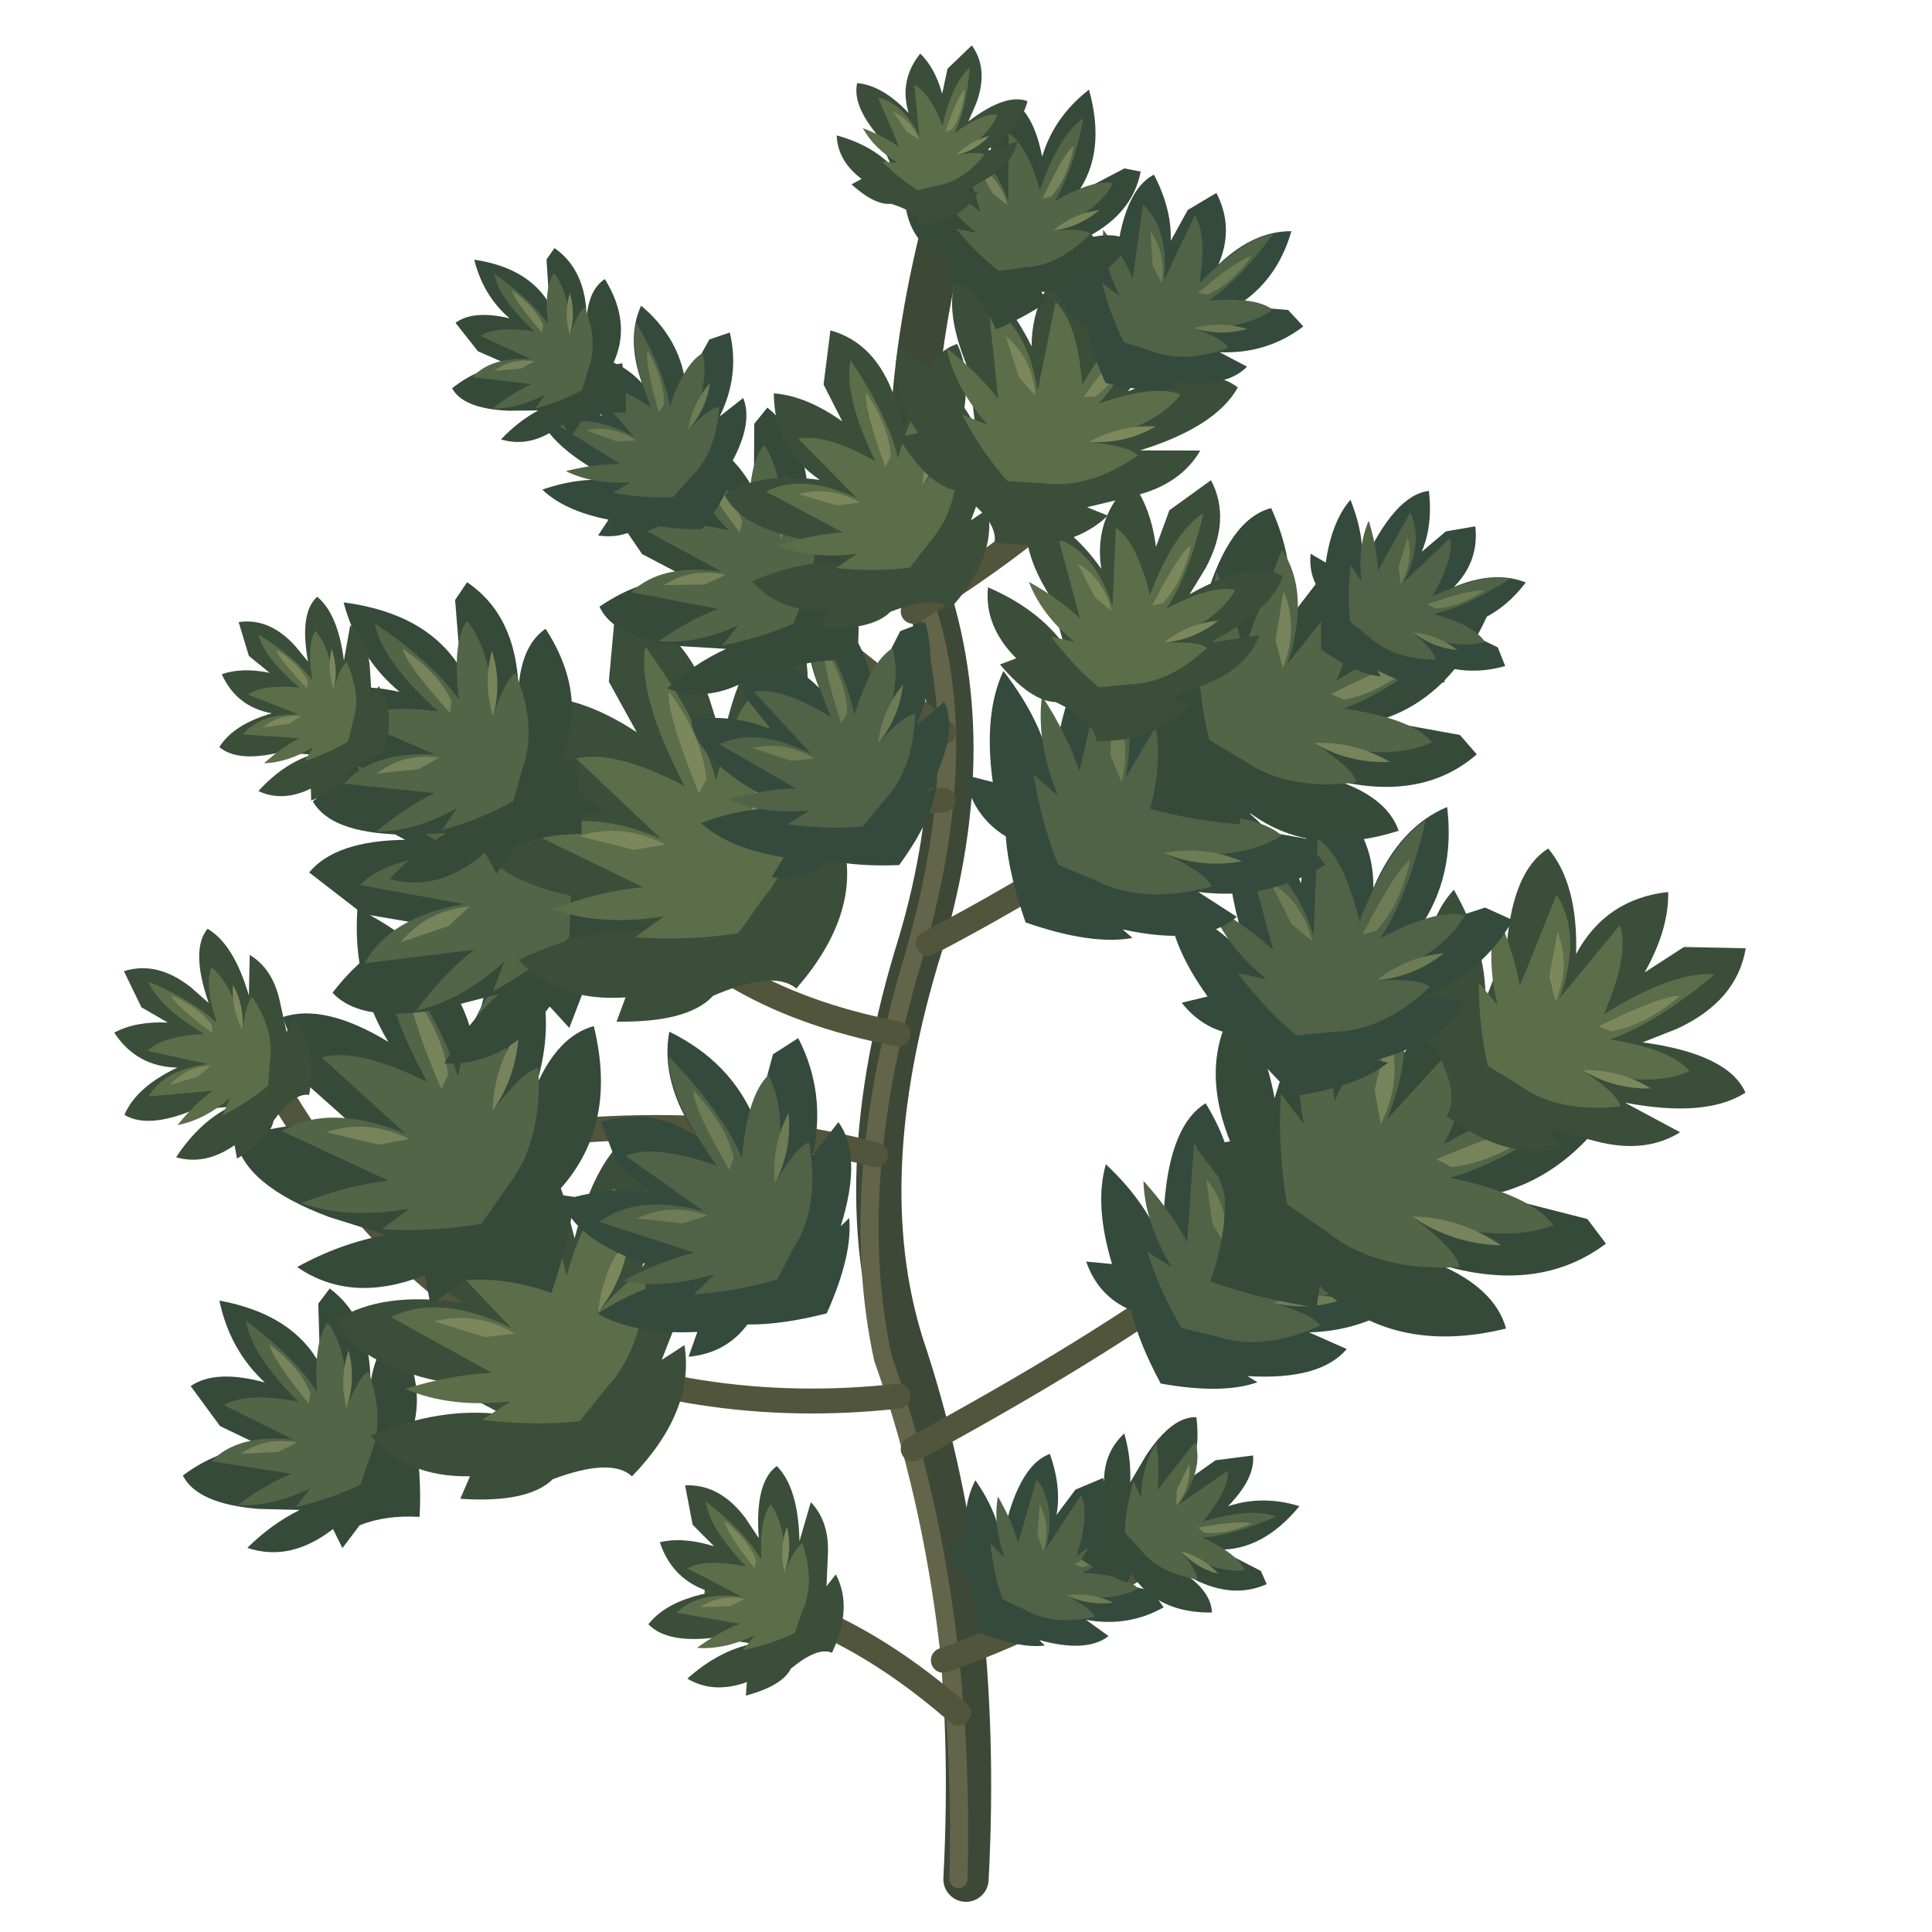
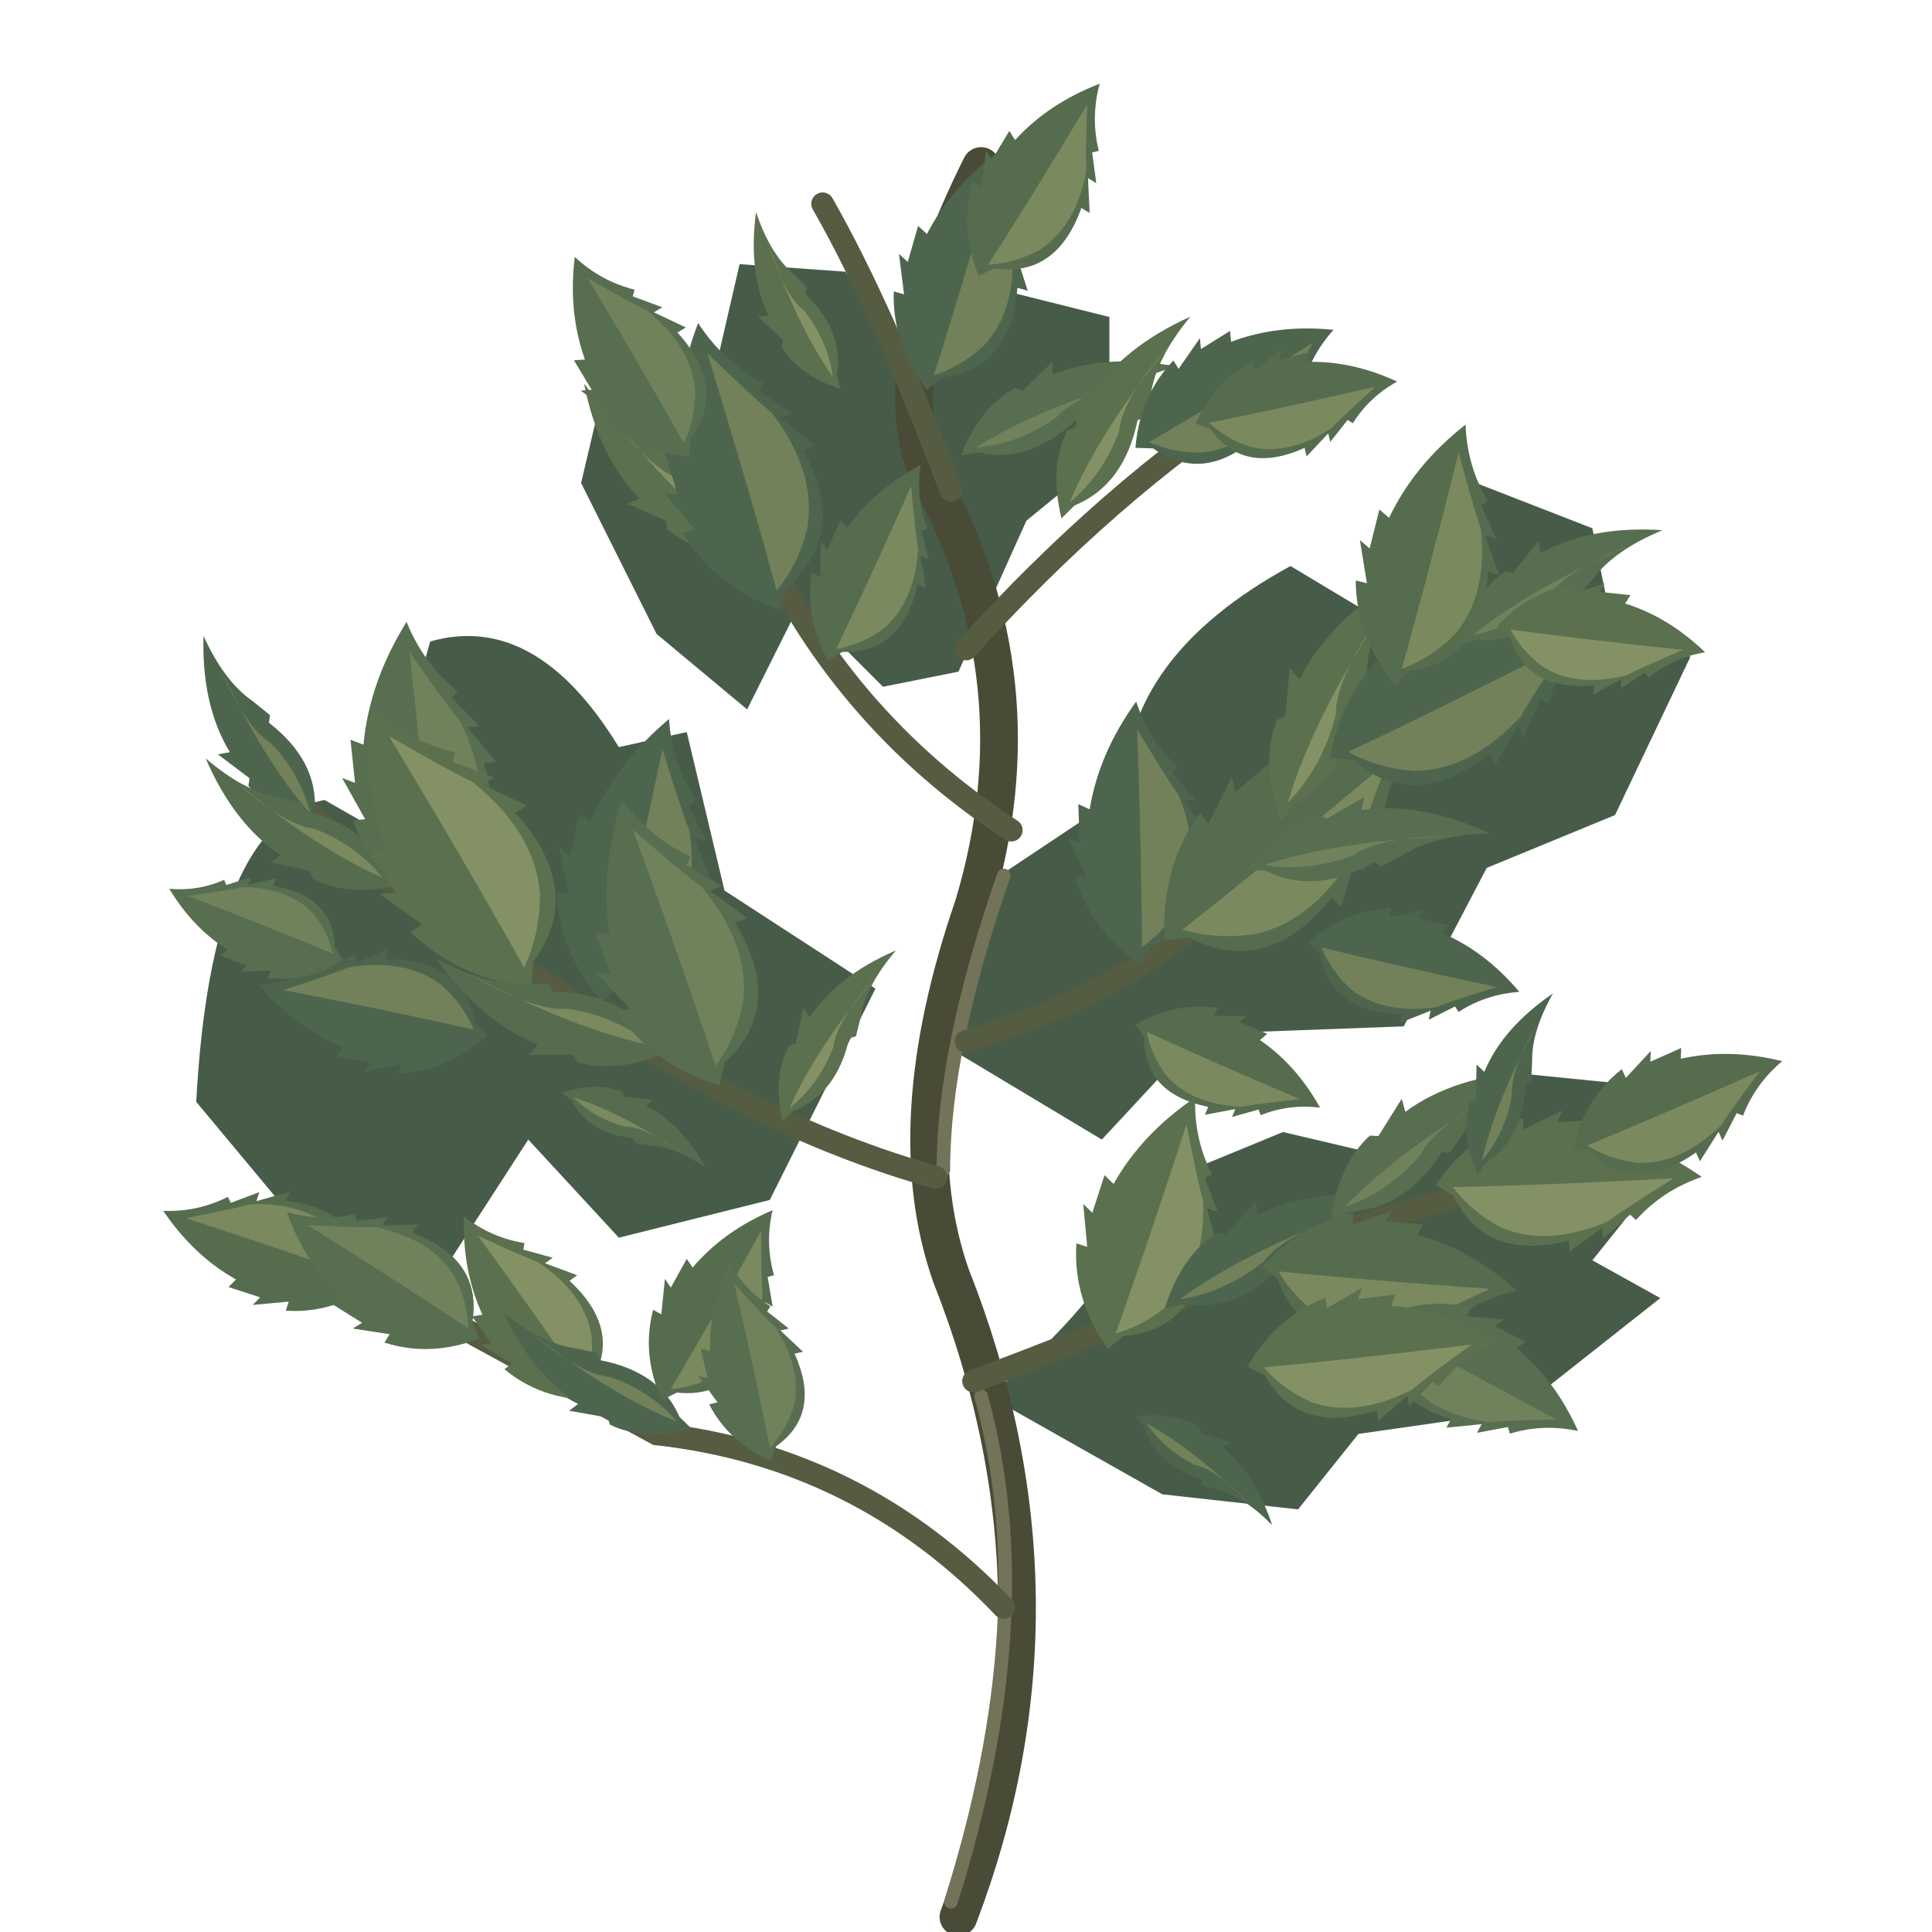
- <svg xmlns="http://www.w3.org/2000/svg" width="256" height="256" viewBox="0 0 256 256">
-   <g fill="none" stroke-linecap="round" stroke-linejoin="round">
-     <path stroke="#3e4836" stroke-width="6" d="M128 249 Q130 211 120 180 Q112 157 122 125 Q130 98 122 76 Q118 52 128 20" />
-     <path stroke="#62654a" stroke-width="2.4" d="M127 249 Q128 211 117 180 Q112 157 121 127 Q130 96 121 76" />
-     <path stroke="#51553c" stroke-width="3.3" d="M127 227 Q111 213 95 211 M125 220 Q142 214 158 203  M119 185 Q92 188 68 177 Q50 167 36 143 M121 192 Q145 179 160 168 Q181 153 208 135  M116 153 Q93 147 66 151 M119 137 Q93 132 83 115 Q63 104 40 94 M123 125 Q146 113 163 99 Q177 87 188 79  M125 106 Q103 107 89 111 M125 97 Q104 80 96 74 Q80 61 72 47  M121 81 Q142 68 152 55 M122 62 Q139 58 156 39" />
-   </g>
-   <g transform="translate(41 190) rotate(-53) scale(0.63)">
-     <path fill="#354a39" d="M0 29 Q-4 23-9 20 L-15 20-13 16 Q-24 13-27 4 Q-20 5-14 8 L-19 1 Q-26-10-23-16 Q-13-13-8-6 L-10-16-7-26 Q-1-24 3-14 Q4-24 11-32 Q18-18 13-7 L23-15 27-15 Q27-4 16 4 Q23 0 28 2 Q22 16 9 18 L11 20 Q6 25 0 29Z" />
-     <path fill="#536547" d="M-17-13 Q-9-12-3-2 L-6-18 Q-1-16 4-6 Q6-20 11-25 Q11-12 8-4 Q16-11 21-11 Q19-4 9 3 Q16 1 18 2 Q12 11 4 13 L-2 15 Q-8 12-14 7 L-9 7 Q-17 3-21-3 Q-14-1-9 2Z" />
-     <path fill="#77835b" d="M-12-9 Q-6-7-3-1 L-7-3Z M5-4 Q8-16 10-18 Q10-10 7-5Z M9 3 Q13-2 19-4 Q15 1 9 3Z" />
-   </g>
-   <g transform="translate(71 176) rotate(-33) scale(0.9)">
-     <path fill="#3a4e39" d="M0 26 Q-1 22-10 20 Q-15 21-23 15 L-20 13 Q-28 8-29 0 Q-18 2-11 8 L-16-1 Q-25-10-24-17 Q-16-17-7-9 Q-11-19-5-28 Q0-24 3-16 L4-24 11-32 Q17-25 14-14 L12-8 Q23-18 30-16 Q29-8 18 1 L28-3 Q27 4 20 9 L13 14 17 14 Q13 23 0 26Z" />
-     <path fill="#5c6d49" d="M-17-13 Q-9-12-3-2 L-6-18 Q-1-16 4-6 Q6-20 11-25 Q11-12 8-4 Q16-11 21-11 Q19-4 9 3 Q16 1 18 2 Q12 11 4 13 L-2 15 Q-8 12-14 7 L-9 7 Q-17 3-21-3 Q-14-1-9 2Z" />
-     <path fill="#7c885c" d="M-12-9 Q-6-7-3-1 L-7-3Z M5-4 Q8-16 10-18 Q10-10 7-5Z M9 3 Q13-2 19-4 Q15 1 9 3Z" />
-   </g>
-   <g transform="translate(96 160) rotate(-44) scale(0.78)">
-     <path fill="#344a3c" d="M0 25 Q-7 21-11 17 Q-17 18-22 14 L-18 12 Q-26 5-28-2 Q-18 0-12 5 Q-23-12-19-20 Q-11-16-7-10 L-8-18-5-25 Q3-21 5-12 Q7-23 14-28 Q18-17 14-7 L24-13 29-12 Q26-2 17 4 L24 3 Q23 10 12 16 L14 16 Q10 21 0 25Z" />
-     <path fill="#506347" d="M-17-13 Q-9-12-3-2 L-6-18 Q-1-16 4-6 Q6-20 11-25 Q11-12 8-4 Q16-11 21-11 Q19-4 9 3 Q16 1 18 2 Q12 11 4 13 L-2 15 Q-8 12-14 7 L-9 7 Q-17 3-21-3 Q-14-1-9 2Z" />
-     <path fill="#6d7c54" d="M-12-9 Q-6-7-3-1 L-7-3Z M5-4 Q8-16 10-18 Q10-10 7-5Z M9 3 Q13-2 19-4 Q15 1 9 3Z" />
-   </g>
-   <g transform="translate(57 150) rotate(-37) scale(0.92)">
-     <path fill="#354a39" d="M0 29 Q-4 23-9 20 L-15 20-13 16 Q-24 13-27 4 Q-20 5-14 8 L-19 1 Q-26-10-23-16 Q-13-13-8-6 L-10-16-7-26 Q-1-24 3-14 Q4-24 11-32 Q18-18 13-7 L23-15 27-15 Q27-4 16 4 Q23 0 28 2 Q22 16 9 18 L11 20 Q6 25 0 29Z" />
-     <path fill="#536547" d="M-17-13 Q-9-12-3-2 L-6-18 Q-1-16 4-6 Q6-20 11-25 Q11-12 8-4 Q16-11 21-11 Q19-4 9 3 Q16 1 18 2 Q12 11 4 13 L-2 15 Q-8 12-14 7 L-9 7 Q-17 3-21-3 Q-14-1-9 2Z" />
-     <path fill="#77835b" d="M-12-9 Q-6-7-3-1 L-7-3Z M5-4 Q8-16 10-18 Q10-10 7-5Z M9 3 Q13-2 19-4 Q15 1 9 3Z" />
-   </g>
-   <g transform="translate(29 140) rotate(-67) scale(0.5)">
-     <path fill="#3a4e39" d="M0 26 Q-1 22-10 20 Q-15 21-23 15 L-20 13 Q-28 8-29 0 Q-18 2-11 8 L-16-1 Q-25-10-24-17 Q-16-17-7-9 Q-11-19-5-28 Q0-24 3-16 L4-24 11-32 Q17-25 14-14 L12-8 Q23-18 30-16 Q29-8 18 1 L28-3 Q27 4 20 9 L13 14 17 14 Q13 23 0 26Z" />
-     <path fill="#5c6d49" d="M-17-13 Q-9-12-3-2 L-6-18 Q-1-16 4-6 Q6-20 11-25 Q11-12 8-4 Q16-11 21-11 Q19-4 9 3 Q16 1 18 2 Q12 11 4 13 L-2 15 Q-8 12-14 7 L-9 7 Q-17 3-21-3 Q-14-1-9 2Z" />
-     <path fill="#7c885c" d="M-12-9 Q-6-7-3-1 L-7-3Z M5-4 Q8-16 10-18 Q10-10 7-5Z M9 3 Q13-2 19-4 Q15 1 9 3Z" />
-   </g>
-   <g transform="translate(164 167) rotate(32) scale(0.77)">
-     <path fill="#344a3c" d="M0 25 Q-7 21-11 17 Q-17 18-22 14 L-18 12 Q-26 5-28-2 Q-18 0-12 5 Q-23-12-19-20 Q-11-16-7-10 L-8-18-5-25 Q3-21 5-12 Q7-23 14-28 Q18-17 14-7 L24-13 29-12 Q26-2 17 4 L24 3 Q23 10 12 16 L14 16 Q10 21 0 25Z" />
-     <path fill="#506347" d="M-17-13 Q-9-12-3-2 L-6-18 Q-1-16 4-6 Q6-20 11-25 Q11-12 8-4 Q16-11 21-11 Q19-4 9 3 Q16 1 18 2 Q12 11 4 13 L-2 15 Q-8 12-14 7 L-9 7 Q-17 3-21-3 Q-14-1-9 2Z" />
-     <path fill="#6d7c54" d="M-12-9 Q-6-7-3-1 L-7-3Z M5-4 Q8-16 10-18 Q10-10 7-5Z M9 3 Q13-2 19-4 Q15 1 9 3Z" />
-   </g>
-   <g transform="translate(184 152) rotate(53) scale(1.02)">
-     <path fill="#354a39" d="M0 29 Q-4 23-9 20 L-15 20-13 16 Q-24 13-27 4 Q-20 5-14 8 L-19 1 Q-26-10-23-16 Q-13-13-8-6 L-10-16-7-26 Q-1-24 3-14 Q4-24 11-32 Q18-18 13-7 L23-15 27-15 Q27-4 16 4 Q23 0 28 2 Q22 16 9 18 L11 20 Q6 25 0 29Z" />
-     <path fill="#536547" d="M-17-13 Q-9-12-3-2 L-6-18 Q-1-16 4-6 Q6-20 11-25 Q11-12 8-4 Q16-11 21-11 Q19-4 9 3 Q16 1 18 2 Q12 11 4 13 L-2 15 Q-8 12-14 7 L-9 7 Q-17 3-21-3 Q-14-1-9 2Z" />
-     <path fill="#77835b" d="M-12-9 Q-6-7-3-1 L-7-3Z M5-4 Q8-16 10-18 Q10-10 7-5Z M9 3 Q13-2 19-4 Q15 1 9 3Z" />
-   </g>
-   <g transform="translate(207 135) rotate(50) scale(0.77)">
-     <path fill="#3a4e39" d="M0 26 Q-1 22-10 20 Q-15 21-23 15 L-20 13 Q-28 8-29 0 Q-18 2-11 8 L-16-1 Q-25-10-24-17 Q-16-17-7-9 Q-11-19-5-28 Q0-24 3-16 L4-24 11-32 Q17-25 14-14 L12-8 Q23-18 30-16 Q29-8 18 1 L28-3 Q27 4 20 9 L13 14 17 14 Q13 23 0 26Z" />
-     <path fill="#5c6d49" d="M-17-13 Q-9-12-3-2 L-6-18 Q-1-16 4-6 Q6-20 11-25 Q11-12 8-4 Q16-11 21-11 Q19-4 9 3 Q16 1 18 2 Q12 11 4 13 L-2 15 Q-8 12-14 7 L-9 7 Q-17 3-21-3 Q-14-1-9 2Z" />
-     <path fill="#7c885c" d="M-12-9 Q-6-7-3-1 L-7-3Z M5-4 Q8-16 10-18 Q10-10 7-5Z M9 3 Q13-2 19-4 Q15 1 9 3Z" />
-   </g>
-   <g transform="translate(176 126) rotate(13) scale(0.79)">
-     <path fill="#344a3c" d="M0 25 Q-7 21-11 17 Q-17 18-22 14 L-18 12 Q-26 5-28-2 Q-18 0-12 5 Q-23-12-19-20 Q-11-16-7-10 L-8-18-5-25 Q3-21 5-12 Q7-23 14-28 Q18-17 14-7 L24-13 29-12 Q26-2 17 4 L24 3 Q23 10 12 16 L14 16 Q10 21 0 25Z" />
-     <path fill="#506347" d="M-17-13 Q-9-12-3-2 L-6-18 Q-1-16 4-6 Q6-20 11-25 Q11-12 8-4 Q16-11 21-11 Q19-4 9 3 Q16 1 18 2 Q12 11 4 13 L-2 15 Q-8 12-14 7 L-9 7 Q-17 3-21-3 Q-14-1-9 2Z" />
-     <path fill="#6d7c54" d="M-12-9 Q-6-7-3-1 L-7-3Z M5-4 Q8-16 10-18 Q10-10 7-5Z M9 3 Q13-2 19-4 Q15 1 9 3Z" />
-   </g>
-   <g transform="translate(64 118) rotate(-69) scale(0.86)">
-     <path fill="#354a39" d="M0 29 Q-4 23-9 20 L-15 20-13 16 Q-24 13-27 4 Q-20 5-14 8 L-19 1 Q-26-10-23-16 Q-13-13-8-6 L-10-16-7-26 Q-1-24 3-14 Q4-24 11-32 Q18-18 13-7 L23-15 27-15 Q27-4 16 4 Q23 0 28 2 Q22 16 9 18 L11 20 Q6 25 0 29Z" />
-     <path fill="#536547" d="M-17-13 Q-9-12-3-2 L-6-18 Q-1-16 4-6 Q6-20 11-25 Q11-12 8-4 Q16-11 21-11 Q19-4 9 3 Q16 1 18 2 Q12 11 4 13 L-2 15 Q-8 12-14 7 L-9 7 Q-17 3-21-3 Q-14-1-9 2Z" />
-     <path fill="#77835b" d="M-12-9 Q-6-7-3-1 L-7-3Z M5-4 Q8-16 10-18 Q10-10 7-5Z M9 3 Q13-2 19-4 Q15 1 9 3Z" />
-   </g>
-   <g transform="translate(91 111) rotate(-36) scale(0.95)">
-     <path fill="#3a4e39" d="M0 26 Q-1 22-10 20 Q-15 21-23 15 L-20 13 Q-28 8-29 0 Q-18 2-11 8 L-16-1 Q-25-10-24-17 Q-16-17-7-9 Q-11-19-5-28 Q0-24 3-16 L4-24 11-32 Q17-25 14-14 L12-8 Q23-18 30-16 Q29-8 18 1 L28-3 Q27 4 20 9 L13 14 17 14 Q13 23 0 26Z" />
-     <path fill="#5c6d49" d="M-17-13 Q-9-12-3-2 L-6-18 Q-1-16 4-6 Q6-20 11-25 Q11-12 8-4 Q16-11 21-11 Q19-4 9 3 Q16 1 18 2 Q12 11 4 13 L-2 15 Q-8 12-14 7 L-9 7 Q-17 3-21-3 Q-14-1-9 2Z" />
-     <path fill="#7c885c" d="M-12-9 Q-6-7-3-1 L-7-3Z M5-4 Q8-16 10-18 Q10-10 7-5Z M9 3 Q13-2 19-4 Q15 1 9 3Z" />
-   </g>
-   <g transform="translate(110 100) rotate(-32) scale(0.69)">
-     <path fill="#344a3c" d="M0 25 Q-7 21-11 17 Q-17 18-22 14 L-18 12 Q-26 5-28-2 Q-18 0-12 5 Q-23-12-19-20 Q-11-16-7-10 L-8-18-5-25 Q3-21 5-12 Q7-23 14-28 Q18-17 14-7 L24-13 29-12 Q26-2 17 4 L24 3 Q23 10 12 16 L14 16 Q10 21 0 25Z" />
-     <path fill="#506347" d="M-17-13 Q-9-12-3-2 L-6-18 Q-1-16 4-6 Q6-20 11-25 Q11-12 8-4 Q16-11 21-11 Q19-4 9 3 Q16 1 18 2 Q12 11 4 13 L-2 15 Q-8 12-14 7 L-9 7 Q-17 3-21-3 Q-14-1-9 2Z" />
-     <path fill="#6d7c54" d="M-12-9 Q-6-7-3-1 L-7-3Z M5-4 Q8-16 10-18 Q10-10 7-5Z M9 3 Q13-2 19-4 Q15 1 9 3Z" />
-   </g>
-   <g transform="translate(60 99) rotate(-56) scale(0.71)">
-     <path fill="#354a39" d="M0 29 Q-4 23-9 20 L-15 20-13 16 Q-24 13-27 4 Q-20 5-14 8 L-19 1 Q-26-10-23-16 Q-13-13-8-6 L-10-16-7-26 Q-1-24 3-14 Q4-24 11-32 Q18-18 13-7 L23-15 27-15 Q27-4 16 4 Q23 0 28 2 Q22 16 9 18 L11 20 Q6 25 0 29Z" />
-     <path fill="#536547" d="M-17-13 Q-9-12-3-2 L-6-18 Q-1-16 4-6 Q6-20 11-25 Q11-12 8-4 Q16-11 21-11 Q19-4 9 3 Q16 1 18 2 Q12 11 4 13 L-2 15 Q-8 12-14 7 L-9 7 Q-17 3-21-3 Q-14-1-9 2Z" />
-     <path fill="#77835b" d="M-12-9 Q-6-7-3-1 L-7-3Z M5-4 Q8-16 10-18 Q10-10 7-5Z M9 3 Q13-2 19-4 Q15 1 9 3Z" />
-   </g>
-   <g transform="translate(41 94) rotate(-58) scale(0.44)">
-     <path fill="#3a4e39" d="M0 26 Q-1 22-10 20 Q-15 21-23 15 L-20 13 Q-28 8-29 0 Q-18 2-11 8 L-16-1 Q-25-10-24-17 Q-16-17-7-9 Q-11-19-5-28 Q0-24 3-16 L4-24 11-32 Q17-25 14-14 L12-8 Q23-18 30-16 Q29-8 18 1 L28-3 Q27 4 20 9 L13 14 17 14 Q13 23 0 26Z" />
-     <path fill="#5c6d49" d="M-17-13 Q-9-12-3-2 L-6-18 Q-1-16 4-6 Q6-20 11-25 Q11-12 8-4 Q16-11 21-11 Q19-4 9 3 Q16 1 18 2 Q12 11 4 13 L-2 15 Q-8 12-14 7 L-9 7 Q-17 3-21-3 Q-14-1-9 2Z" />
-     <path fill="#7c885c" d="M-12-9 Q-6-7-3-1 L-7-3Z M5-4 Q8-16 10-18 Q10-10 7-5Z M9 3 Q13-2 19-4 Q15 1 9 3Z" />
-   </g>
-   <g transform="translate(150 106) rotate(41) scale(0.86)">
-     <path fill="#344a3c" d="M0 25 Q-7 21-11 17 Q-17 18-22 14 L-18 12 Q-26 5-28-2 Q-18 0-12 5 Q-23-12-19-20 Q-11-16-7-10 L-8-18-5-25 Q3-21 5-12 Q7-23 14-28 Q18-17 14-7 L24-13 29-12 Q26-2 17 4 L24 3 Q23 10 12 16 L14 16 Q10 21 0 25Z" />
-     <path fill="#506347" d="M-17-13 Q-9-12-3-2 L-6-18 Q-1-16 4-6 Q6-20 11-25 Q11-12 8-4 Q16-11 21-11 Q19-4 9 3 Q16 1 18 2 Q12 11 4 13 L-2 15 Q-8 12-14 7 L-9 7 Q-17 3-21-3 Q-14-1-9 2Z" />
-     <path fill="#6d7c54" d="M-12-9 Q-6-7-3-1 L-7-3Z M5-4 Q8-16 10-18 Q10-10 7-5Z M9 3 Q13-2 19-4 Q15 1 9 3Z" />
-   </g>
-   <g transform="translate(171 91) rotate(49) scale(0.85)">
-     <path fill="#354a39" d="M0 29 Q-4 23-9 20 L-15 20-13 16 Q-24 13-27 4 Q-20 5-14 8 L-19 1 Q-26-10-23-16 Q-13-13-8-6 L-10-16-7-26 Q-1-24 3-14 Q4-24 11-32 Q18-18 13-7 L23-15 27-15 Q27-4 16 4 Q23 0 28 2 Q22 16 9 18 L11 20 Q6 25 0 29Z" />
-     <path fill="#536547" d="M-17-13 Q-9-12-3-2 L-6-18 Q-1-16 4-6 Q6-20 11-25 Q11-12 8-4 Q16-11 21-11 Q19-4 9 3 Q16 1 18 2 Q12 11 4 13 L-2 15 Q-8 12-14 7 L-9 7 Q-17 3-21-3 Q-14-1-9 2Z" />
-     <path fill="#77835b" d="M-12-9 Q-6-7-3-1 L-7-3Z M5-4 Q8-16 10-18 Q10-10 7-5Z M9 3 Q13-2 19-4 Q15 1 9 3Z" />
-   </g>
-   <g transform="translate(149 82) rotate(13) scale(0.64)">
-     <path fill="#3a4e39" d="M0 26 Q-1 22-10 20 Q-15 21-23 15 L-20 13 Q-28 8-29 0 Q-18 2-11 8 L-16-1 Q-25-10-24-17 Q-16-17-7-9 Q-11-19-5-28 Q0-24 3-16 L4-24 11-32 Q17-25 14-14 L12-8 Q23-18 30-16 Q29-8 18 1 L28-3 Q27 4 20 9 L13 14 17 14 Q13 23 0 26Z" />
-     <path fill="#5c6d49" d="M-17-13 Q-9-12-3-2 L-6-18 Q-1-16 4-6 Q6-20 11-25 Q11-12 8-4 Q16-11 21-11 Q19-4 9 3 Q16 1 18 2 Q12 11 4 13 L-2 15 Q-8 12-14 7 L-9 7 Q-17 3-21-3 Q-14-1-9 2Z" />
-     <path fill="#7c885c" d="M-12-9 Q-6-7-3-1 L-7-3Z M5-4 Q8-16 10-18 Q10-10 7-5Z M9 3 Q13-2 19-4 Q15 1 9 3Z" />
-   </g>
-   <g transform="translate(186 79) rotate(57) scale(0.52)">
-     <path fill="#344a3c" d="M0 25 Q-7 21-11 17 Q-17 18-22 14 L-18 12 Q-26 5-28-2 Q-18 0-12 5 Q-23-12-19-20 Q-11-16-7-10 L-8-18-5-25 Q3-21 5-12 Q7-23 14-28 Q18-17 14-7 L24-13 29-12 Q26-2 17 4 L24 3 Q23 10 12 16 L14 16 Q10 21 0 25Z" />
-     <path fill="#506347" d="M-17-13 Q-9-12-3-2 L-6-18 Q-1-16 4-6 Q6-20 11-25 Q11-12 8-4 Q16-11 21-11 Q19-4 9 3 Q16 1 18 2 Q12 11 4 13 L-2 15 Q-8 12-14 7 L-9 7 Q-17 3-21-3 Q-14-1-9 2Z" />
-     <path fill="#6d7c54" d="M-12-9 Q-6-7-3-1 L-7-3Z M5-4 Q8-16 10-18 Q10-10 7-5Z M9 3 Q13-2 19-4 Q15 1 9 3Z" />
-   </g>
-   <g transform="translate(98 75) rotate(-51) scale(0.69)">
-     <path fill="#354a39" d="M0 29 Q-4 23-9 20 L-15 20-13 16 Q-24 13-27 4 Q-20 5-14 8 L-19 1 Q-26-10-23-16 Q-13-13-8-6 L-10-16-7-26 Q-1-24 3-14 Q4-24 11-32 Q18-18 13-7 L23-15 27-15 Q27-4 16 4 Q23 0 28 2 Q22 16 9 18 L11 20 Q6 25 0 29Z" />
-     <path fill="#536547" d="M-17-13 Q-9-12-3-2 L-6-18 Q-1-16 4-6 Q6-20 11-25 Q11-12 8-4 Q16-11 21-11 Q19-4 9 3 Q16 1 18 2 Q12 11 4 13 L-2 15 Q-8 12-14 7 L-9 7 Q-17 3-21-3 Q-14-1-9 2Z" />
-     <path fill="#77835b" d="M-12-9 Q-6-7-3-1 L-7-3Z M5-4 Q8-16 10-18 Q10-10 7-5Z M9 3 Q13-2 19-4 Q15 1 9 3Z" />
-   </g>
-   <g transform="translate(116 66) rotate(-34) scale(0.68)">
-     <path fill="#3a4e39" d="M0 26 Q-1 22-10 20 Q-15 21-23 15 L-20 13 Q-28 8-29 0 Q-18 2-11 8 L-16-1 Q-25-10-24-17 Q-16-17-7-9 Q-11-19-5-28 Q0-24 3-16 L4-24 11-32 Q17-25 14-14 L12-8 Q23-18 30-16 Q29-8 18 1 L28-3 Q27 4 20 9 L13 14 17 14 Q13 23 0 26Z" />
-     <path fill="#5c6d49" d="M-17-13 Q-9-12-3-2 L-6-18 Q-1-16 4-6 Q6-20 11-25 Q11-12 8-4 Q16-11 21-11 Q19-4 9 3 Q16 1 18 2 Q12 11 4 13 L-2 15 Q-8 12-14 7 L-9 7 Q-17 3-21-3 Q-14-1-9 2Z" />
-     <path fill="#7c885c" d="M-12-9 Q-6-7-3-1 L-7-3Z M5-4 Q8-16 10-18 Q10-10 7-5Z M9 3 Q13-2 19-4 Q15 1 9 3Z" />
-   </g>
-   <g transform="translate(86 58) rotate(-30) scale(0.56)">
-     <path fill="#344a3c" d="M0 25 Q-7 21-11 17 Q-17 18-22 14 L-18 12 Q-26 5-28-2 Q-18 0-12 5 Q-23-12-19-20 Q-11-16-7-10 L-8-18-5-25 Q3-21 5-12 Q7-23 14-28 Q18-17 14-7 L24-13 29-12 Q26-2 17 4 L24 3 Q23 10 12 16 L14 16 Q10 21 0 25Z" />
-     <path fill="#506347" d="M-17-13 Q-9-12-3-2 L-6-18 Q-1-16 4-6 Q6-20 11-25 Q11-12 8-4 Q16-11 21-11 Q19-4 9 3 Q16 1 18 2 Q12 11 4 13 L-2 15 Q-8 12-14 7 L-9 7 Q-17 3-21-3 Q-14-1-9 2Z" />
-     <path fill="#6d7c54" d="M-12-9 Q-6-7-3-1 L-7-3Z M5-4 Q8-16 10-18 Q10-10 7-5Z M9 3 Q13-2 19-4 Q15 1 9 3Z" />
-   </g>
-   <g transform="translate(72 47) rotate(-55) scale(0.46)">
-     <path fill="#354a39" d="M0 29 Q-4 23-9 20 L-15 20-13 16 Q-24 13-27 4 Q-20 5-14 8 L-19 1 Q-26-10-23-16 Q-13-13-8-6 L-10-16-7-26 Q-1-24 3-14 Q4-24 11-32 Q18-18 13-7 L23-15 27-15 Q27-4 16 4 Q23 0 28 2 Q22 16 9 18 L11 20 Q6 25 0 29Z" />
-     <path fill="#536547" d="M-17-13 Q-9-12-3-2 L-6-18 Q-1-16 4-6 Q6-20 11-25 Q11-12 8-4 Q16-11 21-11 Q19-4 9 3 Q16 1 18 2 Q12 11 4 13 L-2 15 Q-8 12-14 7 L-9 7 Q-17 3-21-3 Q-14-1-9 2Z" />
-     <path fill="#77835b" d="M-12-9 Q-6-7-3-1 L-7-3Z M5-4 Q8-16 10-18 Q10-10 7-5Z M9 3 Q13-2 19-4 Q15 1 9 3Z" />
-   </g>
-   <g transform="translate(139 54) rotate(22) scale(0.74)">
-     <path fill="#3a4e39" d="M0 26 Q-1 22-10 20 Q-15 21-23 15 L-20 13 Q-28 8-29 0 Q-18 2-11 8 L-16-1 Q-25-10-24-17 Q-16-17-7-9 Q-11-19-5-28 Q0-24 3-16 L4-24 11-32 Q17-25 14-14 L12-8 Q23-18 30-16 Q29-8 18 1 L28-3 Q27 4 20 9 L13 14 17 14 Q13 23 0 26Z" />
-     <path fill="#5c6d49" d="M-17-13 Q-9-12-3-2 L-6-18 Q-1-16 4-6 Q6-20 11-25 Q11-12 8-4 Q16-11 21-11 Q19-4 9 3 Q16 1 18 2 Q12 11 4 13 L-2 15 Q-8 12-14 7 L-9 7 Q-17 3-21-3 Q-14-1-9 2Z" />
-     <path fill="#7c885c" d="M-12-9 Q-6-7-3-1 L-7-3Z M5-4 Q8-16 10-18 Q10-10 7-5Z M9 3 Q13-2 19-4 Q15 1 9 3Z" />
-   </g>
-   <g transform="translate(155 39) rotate(36) scale(0.58)">
-     <path fill="#344a3c" d="M0 25 Q-7 21-11 17 Q-17 18-22 14 L-18 12 Q-26 5-28-2 Q-18 0-12 5 Q-23-12-19-20 Q-11-16-7-10 L-8-18-5-25 Q3-21 5-12 Q7-23 14-28 Q18-17 14-7 L24-13 29-12 Q26-2 17 4 L24 3 Q23 10 12 16 L14 16 Q10 21 0 25Z" />
-     <path fill="#506347" d="M-17-13 Q-9-12-3-2 L-6-18 Q-1-16 4-6 Q6-20 11-25 Q11-12 8-4 Q16-11 21-11 Q19-4 9 3 Q16 1 18 2 Q12 11 4 13 L-2 15 Q-8 12-14 7 L-9 7 Q-17 3-21-3 Q-14-1-9 2Z" />
-     <path fill="#6d7c54" d="M-12-9 Q-6-7-3-1 L-7-3Z M5-4 Q8-16 10-18 Q10-10 7-5Z M9 3 Q13-2 19-4 Q15 1 9 3Z" />
-   </g>
-   <g transform="translate(135 28) rotate(11) scale(0.55)">
-     <path fill="#354a39" d="M0 29 Q-4 23-9 20 L-15 20-13 16 Q-24 13-27 4 Q-20 5-14 8 L-19 1 Q-26-10-23-16 Q-13-13-8-6 L-10-16-7-26 Q-1-24 3-14 Q4-24 11-32 Q18-18 13-7 L23-15 27-15 Q27-4 16 4 Q23 0 28 2 Q22 16 9 18 L11 20 Q6 25 0 29Z" />
-     <path fill="#536547" d="M-17-13 Q-9-12-3-2 L-6-18 Q-1-16 4-6 Q6-20 11-25 Q11-12 8-4 Q16-11 21-11 Q19-4 9 3 Q16 1 18 2 Q12 11 4 13 L-2 15 Q-8 12-14 7 L-9 7 Q-17 3-21-3 Q-14-1-9 2Z" />
-     <path fill="#77835b" d="M-12-9 Q-6-7-3-1 L-7-3Z M5-4 Q8-16 10-18 Q10-10 7-5Z M9 3 Q13-2 19-4 Q15 1 9 3Z" />
-   </g>
-   <g transform="translate(123 19) rotate(5) scale(0.42)">
-     <path fill="#3a4e39" d="M0 26 Q-1 22-10 20 Q-15 21-23 15 L-20 13 Q-28 8-29 0 Q-18 2-11 8 L-16-1 Q-25-10-24-17 Q-16-17-7-9 Q-11-19-5-28 Q0-24 3-16 L4-24 11-32 Q17-25 14-14 L12-8 Q23-18 30-16 Q29-8 18 1 L28-3 Q27 4 20 9 L13 14 17 14 Q13 23 0 26Z" />
-     <path fill="#5c6d49" d="M-17-13 Q-9-12-3-2 L-6-18 Q-1-16 4-6 Q6-20 11-25 Q11-12 8-4 Q16-11 21-11 Q19-4 9 3 Q16 1 18 2 Q12 11 4 13 L-2 15 Q-8 12-14 7 L-9 7 Q-17 3-21-3 Q-14-1-9 2Z" />
-     <path fill="#7c885c" d="M-12-9 Q-6-7-3-1 L-7-3Z M5-4 Q8-16 10-18 Q10-10 7-5Z M9 3 Q13-2 19-4 Q15 1 9 3Z" />
-   </g>
-   <g transform="translate(139 207) rotate(44) scale(0.52)">
-     <path fill="#344a3c" d="M0 25 Q-7 21-11 17 Q-17 18-22 14 L-18 12 Q-26 5-28-2 Q-18 0-12 5 Q-23-12-19-20 Q-11-16-7-10 L-8-18-5-25 Q3-21 5-12 Q7-23 14-28 Q18-17 14-7 L24-13 29-12 Q26-2 17 4 L24 3 Q23 10 12 16 L14 16 Q10 21 0 25Z" />
-     <path fill="#506347" d="M-17-13 Q-9-12-3-2 L-6-18 Q-1-16 4-6 Q6-20 11-25 Q11-12 8-4 Q16-11 21-11 Q19-4 9 3 Q16 1 18 2 Q12 11 4 13 L-2 15 Q-8 12-14 7 L-9 7 Q-17 3-21-3 Q-14-1-9 2Z" />
-     <path fill="#6d7c54" d="M-12-9 Q-6-7-3-1 L-7-3Z M5-4 Q8-16 10-18 Q10-10 7-5Z M9 3 Q13-2 19-4 Q15 1 9 3Z" />
-   </g>
-   <g transform="translate(156 201) rotate(66) scale(0.48)">
-     <path fill="#354a39" d="M0 29 Q-4 23-9 20 L-15 20-13 16 Q-24 13-27 4 Q-20 5-14 8 L-19 1 Q-26-10-23-16 Q-13-13-8-6 L-10-16-7-26 Q-1-24 3-14 Q4-24 11-32 Q18-18 13-7 L23-15 27-15 Q27-4 16 4 Q23 0 28 2 Q22 16 9 18 L11 20 Q6 25 0 29Z" />
-     <path fill="#536547" d="M-17-13 Q-9-12-3-2 L-6-18 Q-1-16 4-6 Q6-20 11-25 Q11-12 8-4 Q16-11 21-11 Q19-4 9 3 Q16 1 18 2 Q12 11 4 13 L-2 15 Q-8 12-14 7 L-9 7 Q-17 3-21-3 Q-14-1-9 2Z" />
-     <path fill="#77835b" d="M-12-9 Q-6-7-3-1 L-7-3Z M5-4 Q8-16 10-18 Q10-10 7-5Z M9 3 Q13-2 19-4 Q15 1 9 3Z" />
-   </g>
-   <g transform="translate(100 211) rotate(-52) scale(0.5)">
-     <path fill="#3a4e39" d="M0 26 Q-1 22-10 20 Q-15 21-23 15 L-20 13 Q-28 8-29 0 Q-18 2-11 8 L-16-1 Q-25-10-24-17 Q-16-17-7-9 Q-11-19-5-28 Q0-24 3-16 L4-24 11-32 Q17-25 14-14 L12-8 Q23-18 30-16 Q29-8 18 1 L28-3 Q27 4 20 9 L13 14 17 14 Q13 23 0 26Z" />
-     <path fill="#5c6d49" d="M-17-13 Q-9-12-3-2 L-6-18 Q-1-16 4-6 Q6-20 11-25 Q11-12 8-4 Q16-11 21-11 Q19-4 9 3 Q16 1 18 2 Q12 11 4 13 L-2 15 Q-8 12-14 7 L-9 7 Q-17 3-21-3 Q-14-1-9 2Z" />
-     <path fill="#7c885c" d="M-12-9 Q-6-7-3-1 L-7-3Z M5-4 Q8-16 10-18 Q10-10 7-5Z M9 3 Q13-2 19-4 Q15 1 9 3Z" />
+ <svg xmlns="http://www.w3.org/2000/svg" xmlns:xlink="http://www.w3.org/1999/xlink" width="384" height="384" viewBox="0 0 256 256">
+   <defs>
+     <path id="open" d="M0 1 C-4-2-9-7-11-15 L-9-15-12-22-10-21-10-28-8-27 Q-6-37 1-46 Q3-39 8-34 L7-33 11-28 9-28 13-22 11-22 Q14-7 2-2Z" />
+     <path id="turned" d="M0 1 Q-6-6-6-13 L-5-14-7-21-5-20 Q-4-30 4-40 Q2-31 4-25 L5-21 4-20 Q7-9 1-2Z" />
+     <path id="openlight" d="M.5-2 Q1-18 1-41 Q6-32 8-29 Q12-18 8-10 Q5-5 .5-2Z" />
+     <path id="foldlight" d="M0-2 Q-1-15 3-34 Q0-22 2-17 Q3-9 0-2Z" />
+   </defs>
+   <g fill="#465c48">
+     <path d="M26 146 Q28 109 43 106 L50 110 57 85 Q71 81 82 99 L91 97 96 118 116 131 102 159 82 164 70 151 59 168 41 164Z" />
+     <path d="M126 139 L131 117 149 105 Q149 87 171 75 L181 81 193 63 211 70 214 85 224 87 214 108 197 115 186 136 159 137 146 151Z" />
+     <path d="M87 84 L77 64 81 47 95 48 98 35 112 36 121 48 131 38 147 42 147 60 136 69 127 89 117 91 106 80 99 94Z" />
+     <path d="M131 185 Q148 171 153 157 L170 150 187 154 199 142 219 144 219 157 211 167 220 172 201 187 180 190 172 200 154 198Z" />
+   </g>
+   <g fill="none" stroke-linecap="round">
+     <path stroke="#494b37" stroke-width="5" d="M127 254 Q143 212 126 169 Q119 149 129 120 Q138 90 123 63 Q117 48 130 22" />
+     <path stroke="#727358" stroke-width="1.8" d="M126 252 Q138 214 130 185 M125 155 Q125 139 133 116" />
+     <path stroke="#555c42" stroke-width="3" d="M133 213 Q114 193 87 190 L54 172 M129 183 Q153 174 178 163 L212 153 M124 156 Q99 149 72 130 Q48 117 34 100 M128 138 Q161 128 171 106 L204 79 M134 110 Q111 95 100 70 L85 47 M128 86 Q147 65 167 52 M126 65 Q117 41 109 27" />
+   </g>
+   <g transform="translate(49 170) rotate(-72) scale(0.63)">
+     <use xlink:href="#open" fill="#566c4f" />
+     <use xlink:href="#openlight" fill="#7a895e" />
+   </g>
+   <g transform="translate(63 177) rotate(-58) scale(0.65)">
+     <use xlink:href="#open" fill="#586e51" />
+     <use xlink:href="#openlight" fill="#70825c" />
+   </g>
+   <g transform="translate(78 185) rotate(-36) scale(0.63)">
+     <use xlink:href="#open" fill="#5b704f" />
+     <use xlink:href="#openlight" fill="#839164" />
+   </g>
+   <g transform="translate(91 189) rotate(-64) scale(0.71)">
+     <use xlink:href="#turned" fill="#4e654d" />
+     <use xlink:href="#foldlight" fill="#72815a" />
+   </g>
+   <g transform="translate(88 185) rotate(29) scale(0.62)">
+     <use xlink:href="#open" fill="#566c4f" />
+     <use xlink:href="#openlight" fill="#7a895e" />
+   </g>
+   <g transform="translate(102 193) rotate(-13) scale(0.57)">
+     <use xlink:href="#open" fill="#586e51" />
+     <use xlink:href="#openlight" fill="#70825c" />
+   </g>
+   <g transform="translate(42 109) rotate(-37) scale(0.72)">
+     <use xlink:href="#turned" fill="#4e654d" />
+     <use xlink:href="#foldlight" fill="#72815a" />
+   </g>
+   <g transform="translate(52 117) rotate(-62) scale(0.74)">
+     <use xlink:href="#turned" fill="#566c4f" />
+     <use xlink:href="#foldlight" fill="#7a895e" />
+   </g>
+   <g transform="translate(57 120) rotate(-6) scale(0.82)">
+     <use xlink:href="#open" fill="#586e51" />
+     <use xlink:href="#openlight" fill="#70825c" />
+   </g>
+   <g transform="translate(70 130) rotate(-31) scale(0.91)">
+     <use xlink:href="#open" fill="#5b704f" />
+     <use xlink:href="#openlight" fill="#839164" />
+   </g>
+   <g transform="translate(80 132) rotate(12) scale(0.82)">
+     <use xlink:href="#open" fill="#4e654d" />
+     <use xlink:href="#openlight" fill="#72815a" />
+   </g>
+   <g transform="translate(88 139) rotate(-74) scale(0.81)">
+     <use xlink:href="#turned" fill="#566c4f" />
+     <use xlink:href="#foldlight" fill="#7a895e" />
+   </g>
+   <g transform="translate(95 143) rotate(-20) scale(0.85)">
+     <use xlink:href="#open" fill="#586e51" />
+     <use xlink:href="#openlight" fill="#70825c" />
+   </g>
+   <g transform="translate(104 148) rotate(28) scale(0.66)">
+     <use xlink:href="#turned" fill="#5b704f" />
+     <use xlink:href="#foldlight" fill="#839164" />
+   </g>
+   <g transform="translate(64 137) rotate(-79) scale(0.66)">
+     <use xlink:href="#open" fill="#4e654d" />
+     <use xlink:href="#openlight" fill="#72815a" />
+   </g>
+   <g transform="translate(75 145) rotate(112) scale(0.52)">
+     <use xlink:href="#turned" fill="#566c4f" />
+     <use xlink:href="#foldlight" fill="#7a895e" />
+   </g>
+   <g transform="translate(45 127) rotate(-69) scale(0.53)">
+     <use xlink:href="#open" fill="#586e51" />
+     <use xlink:href="#openlight" fill="#70825c" />
+   </g>
+   <g transform="translate(151 127) rotate(-2) scale(0.74)">
+     <use xlink:href="#open" fill="#4e654d" />
+     <use xlink:href="#openlight" fill="#72815a" />
+   </g>
+   <g transform="translate(155 124) rotate(50) scale(0.9)">
+     <use xlink:href="#open" fill="#566c4f" />
+     <use xlink:href="#openlight" fill="#7a895e" />
+   </g>
+   <g transform="translate(166 115) rotate(76) scale(0.79)">
+     <use xlink:href="#turned" fill="#586e51" />
+     <use xlink:href="#foldlight" fill="#70825c" />
+   </g>
+   <g transform="translate(170 108) rotate(21) scale(0.88)">
+     <use xlink:href="#turned" fill="#5b704f" />
+     <use xlink:href="#foldlight" fill="#839164" />
+   </g>
+   <g transform="translate(177 100) rotate(63) scale(0.83)">
+     <use xlink:href="#open" fill="#4e654d" />
+     <use xlink:href="#openlight" fill="#72815a" />
+   </g>
+   <g transform="translate(185 90) rotate(14) scale(0.76)">
+     <use xlink:href="#open" fill="#566c4f" />
+     <use xlink:href="#openlight" fill="#7a895e" />
+   </g>
+   <g transform="translate(194 85) rotate(55) scale(0.75)">
+     <use xlink:href="#turned" fill="#586e51" />
+     <use xlink:href="#foldlight" fill="#70825c" />
+   </g>
+   <g transform="translate(199 83) rotate(96) scale(0.59)">
+     <use xlink:href="#open" fill="#5b704f" />
+     <use xlink:href="#openlight" fill="#839164" />
+   </g>
+   <g transform="translate(174 125) rotate(102) scale(0.61)">
+     <use xlink:href="#open" fill="#4e654d" />
+     <use xlink:href="#openlight" fill="#72815a" />
+   </g>
+   <g transform="translate(151 136) rotate(113) scale(0.57)">
+     <use xlink:href="#open" fill="#566c4f" />
+     <use xlink:href="#openlight" fill="#7a895e" />
+   </g>
+   <g transform="translate(99 73) rotate(-50) scale(0.77)">
+     <use xlink:href="#turned" fill="#5b704f" />
+     <use xlink:href="#foldlight" fill="#839164" />
+   </g>
+   <g transform="translate(103 80) rotate(-17) scale(0.84)">
+     <use xlink:href="#open" fill="#4e654d" />
+     <use xlink:href="#openlight" fill="#72815a" />
+   </g>
+   <g transform="translate(110 87) rotate(24) scale(0.61)">
+     <use xlink:href="#open" fill="#566c4f" />
+     <use xlink:href="#openlight" fill="#7a895e" />
+   </g>
+   <g transform="translate(91 60) rotate(-31) scale(0.65)">
+     <use xlink:href="#open" fill="#586e51" />
+     <use xlink:href="#openlight" fill="#70825c" />
+   </g>
+   <g transform="translate(111 51) rotate(-31) scale(0.63)">
+     <use xlink:href="#turned" fill="#5b704f" />
+     <use xlink:href="#foldlight" fill="#839164" />
+   </g>
+   <g transform="translate(123 51) rotate(16) scale(0.71)">
+     <use xlink:href="#open" fill="#4e654d" />
+     <use xlink:href="#openlight" fill="#72815a" />
+   </g>
+   <g transform="translate(130 36) rotate(31) scale(0.64)">
+     <use xlink:href="#open" fill="#566c4f" />
+     <use xlink:href="#openlight" fill="#7a895e" />
+   </g>
+   <g transform="translate(128 60) rotate(62) scale(0.75)">
+     <use xlink:href="#turned" fill="#586e51" />
+     <use xlink:href="#foldlight" fill="#70825c" />
+   </g>
+   <g transform="translate(141 68) rotate(27) scale(0.77)">
+     <use xlink:href="#turned" fill="#5b704f" />
+     <use xlink:href="#foldlight" fill="#839164" />
+   </g>
+   <g transform="translate(151 59) rotate(58) scale(0.65)">
+     <use xlink:href="#open" fill="#4e654d" />
+     <use xlink:href="#openlight" fill="#72815a" />
+   </g>
+   <g transform="translate(159 56) rotate(77) scale(0.58)">
+     <use xlink:href="#open" fill="#566c4f" />
+     <use xlink:href="#openlight" fill="#7a895e" />
+   </g>
+   <g transform="translate(147 178) rotate(18) scale(0.75)">
+     <use xlink:href="#open" fill="#5b704f" />
+     <use xlink:href="#openlight" fill="#839164" />
+   </g>
+   <g transform="translate(155 173) rotate(58) scale(0.81)">
+     <use xlink:href="#turned" fill="#4e654d" />
+     <use xlink:href="#foldlight" fill="#72815a" />
+   </g>
+   <g transform="translate(168 168) rotate(94) scale(0.72)">
+     <use xlink:href="#open" fill="#566c4f" />
+     <use xlink:href="#openlight" fill="#7a895e" />
+   </g>
+   <g transform="translate(177 161) rotate(48) scale(0.8)">
+     <use xlink:href="#turned" fill="#586e51" />
+     <use xlink:href="#foldlight" fill="#70825c" />
+   </g>
+   <g transform="translate(191 157) rotate(87) scale(0.75)">
+     <use xlink:href="#open" fill="#5b704f" />
+     <use xlink:href="#openlight" fill="#839164" />
+   </g>
+   <g transform="translate(196 155) rotate(17) scale(0.63)">
+     <use xlink:href="#turned" fill="#4e654d" />
+     <use xlink:href="#foldlight" fill="#72815a" />
+   </g>
+   <g transform="translate(209 152) rotate(66) scale(0.64)">
+     <use xlink:href="#open" fill="#566c4f" />
+     <use xlink:href="#openlight" fill="#7a895e" />
+   </g>
+   <g transform="translate(183 175) rotate(118) scale(0.65)">
+     <use xlink:href="#open" fill="#586e51" />
+     <use xlink:href="#openlight" fill="#70825c" />
+   </g>
+   <g transform="translate(166 181) rotate(83) scale(0.71)">
+     <use xlink:href="#open" fill="#5b704f" />
+     <use xlink:href="#openlight" fill="#839164" />
+   </g>
+   <g transform="translate(151 188) rotate(123) scale(0.56)">
+     <use xlink:href="#turned" fill="#4e654d" />
+     <use xlink:href="#foldlight" fill="#72815a" />
  </g>
</svg>
